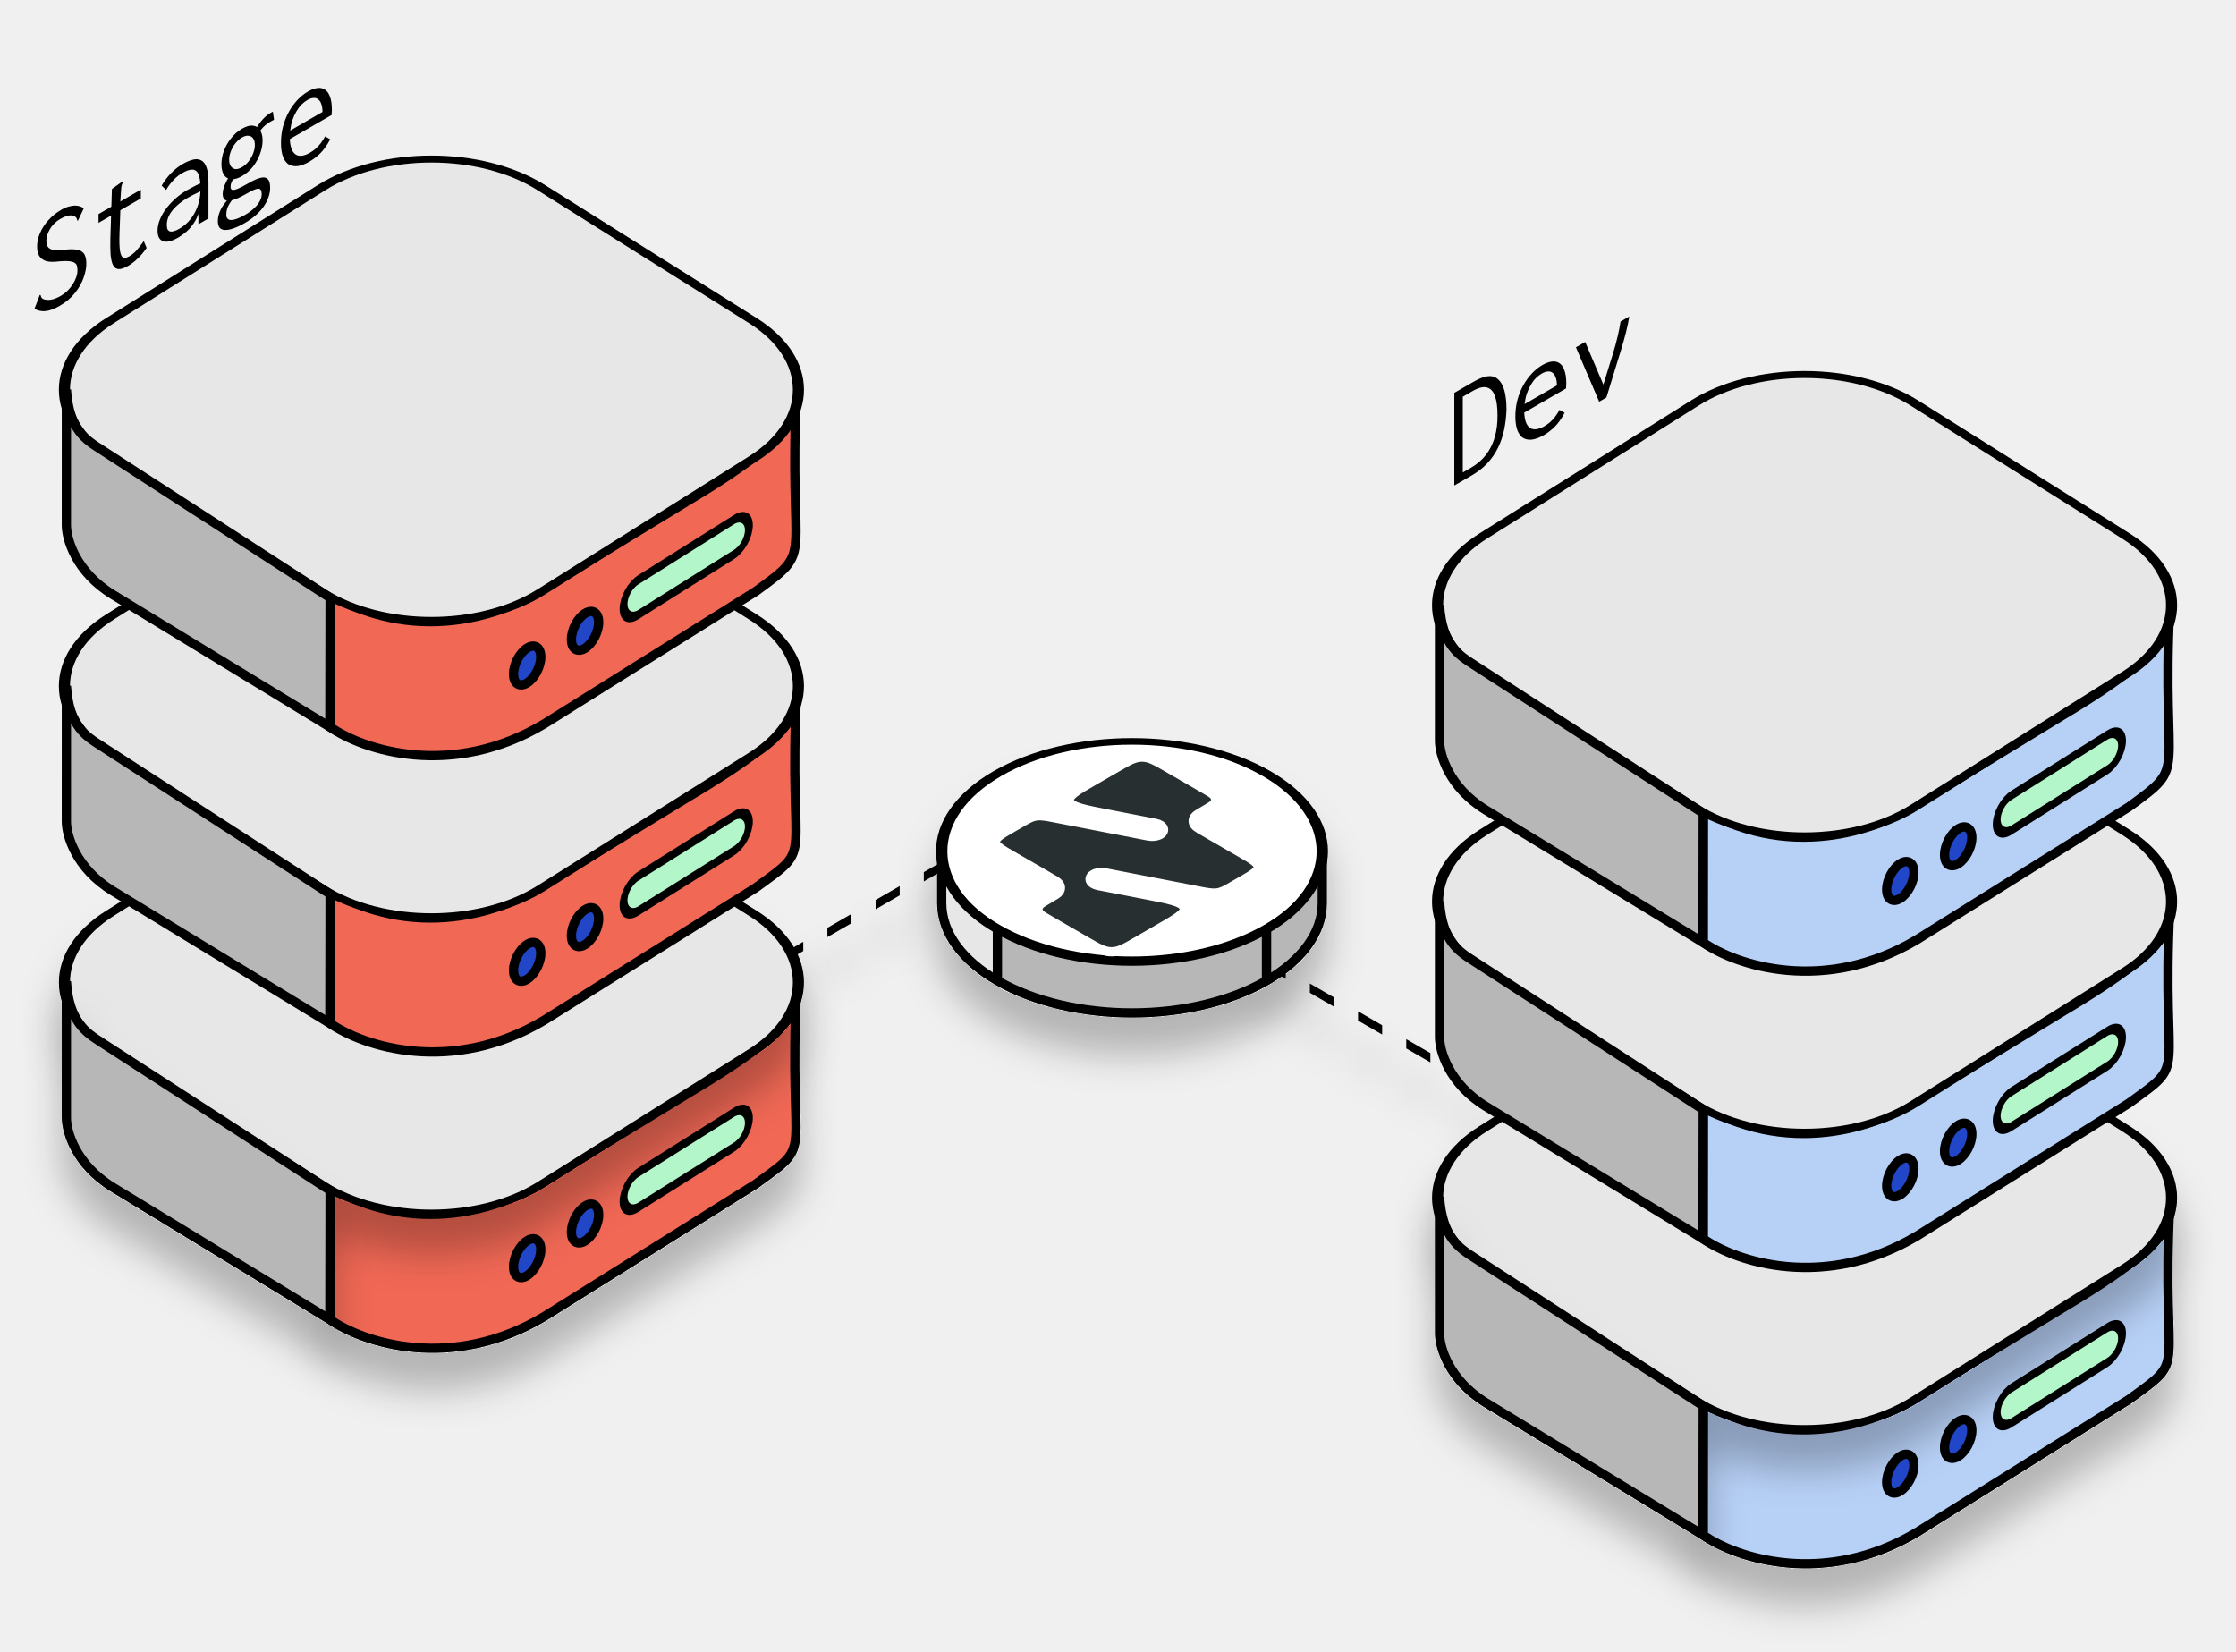
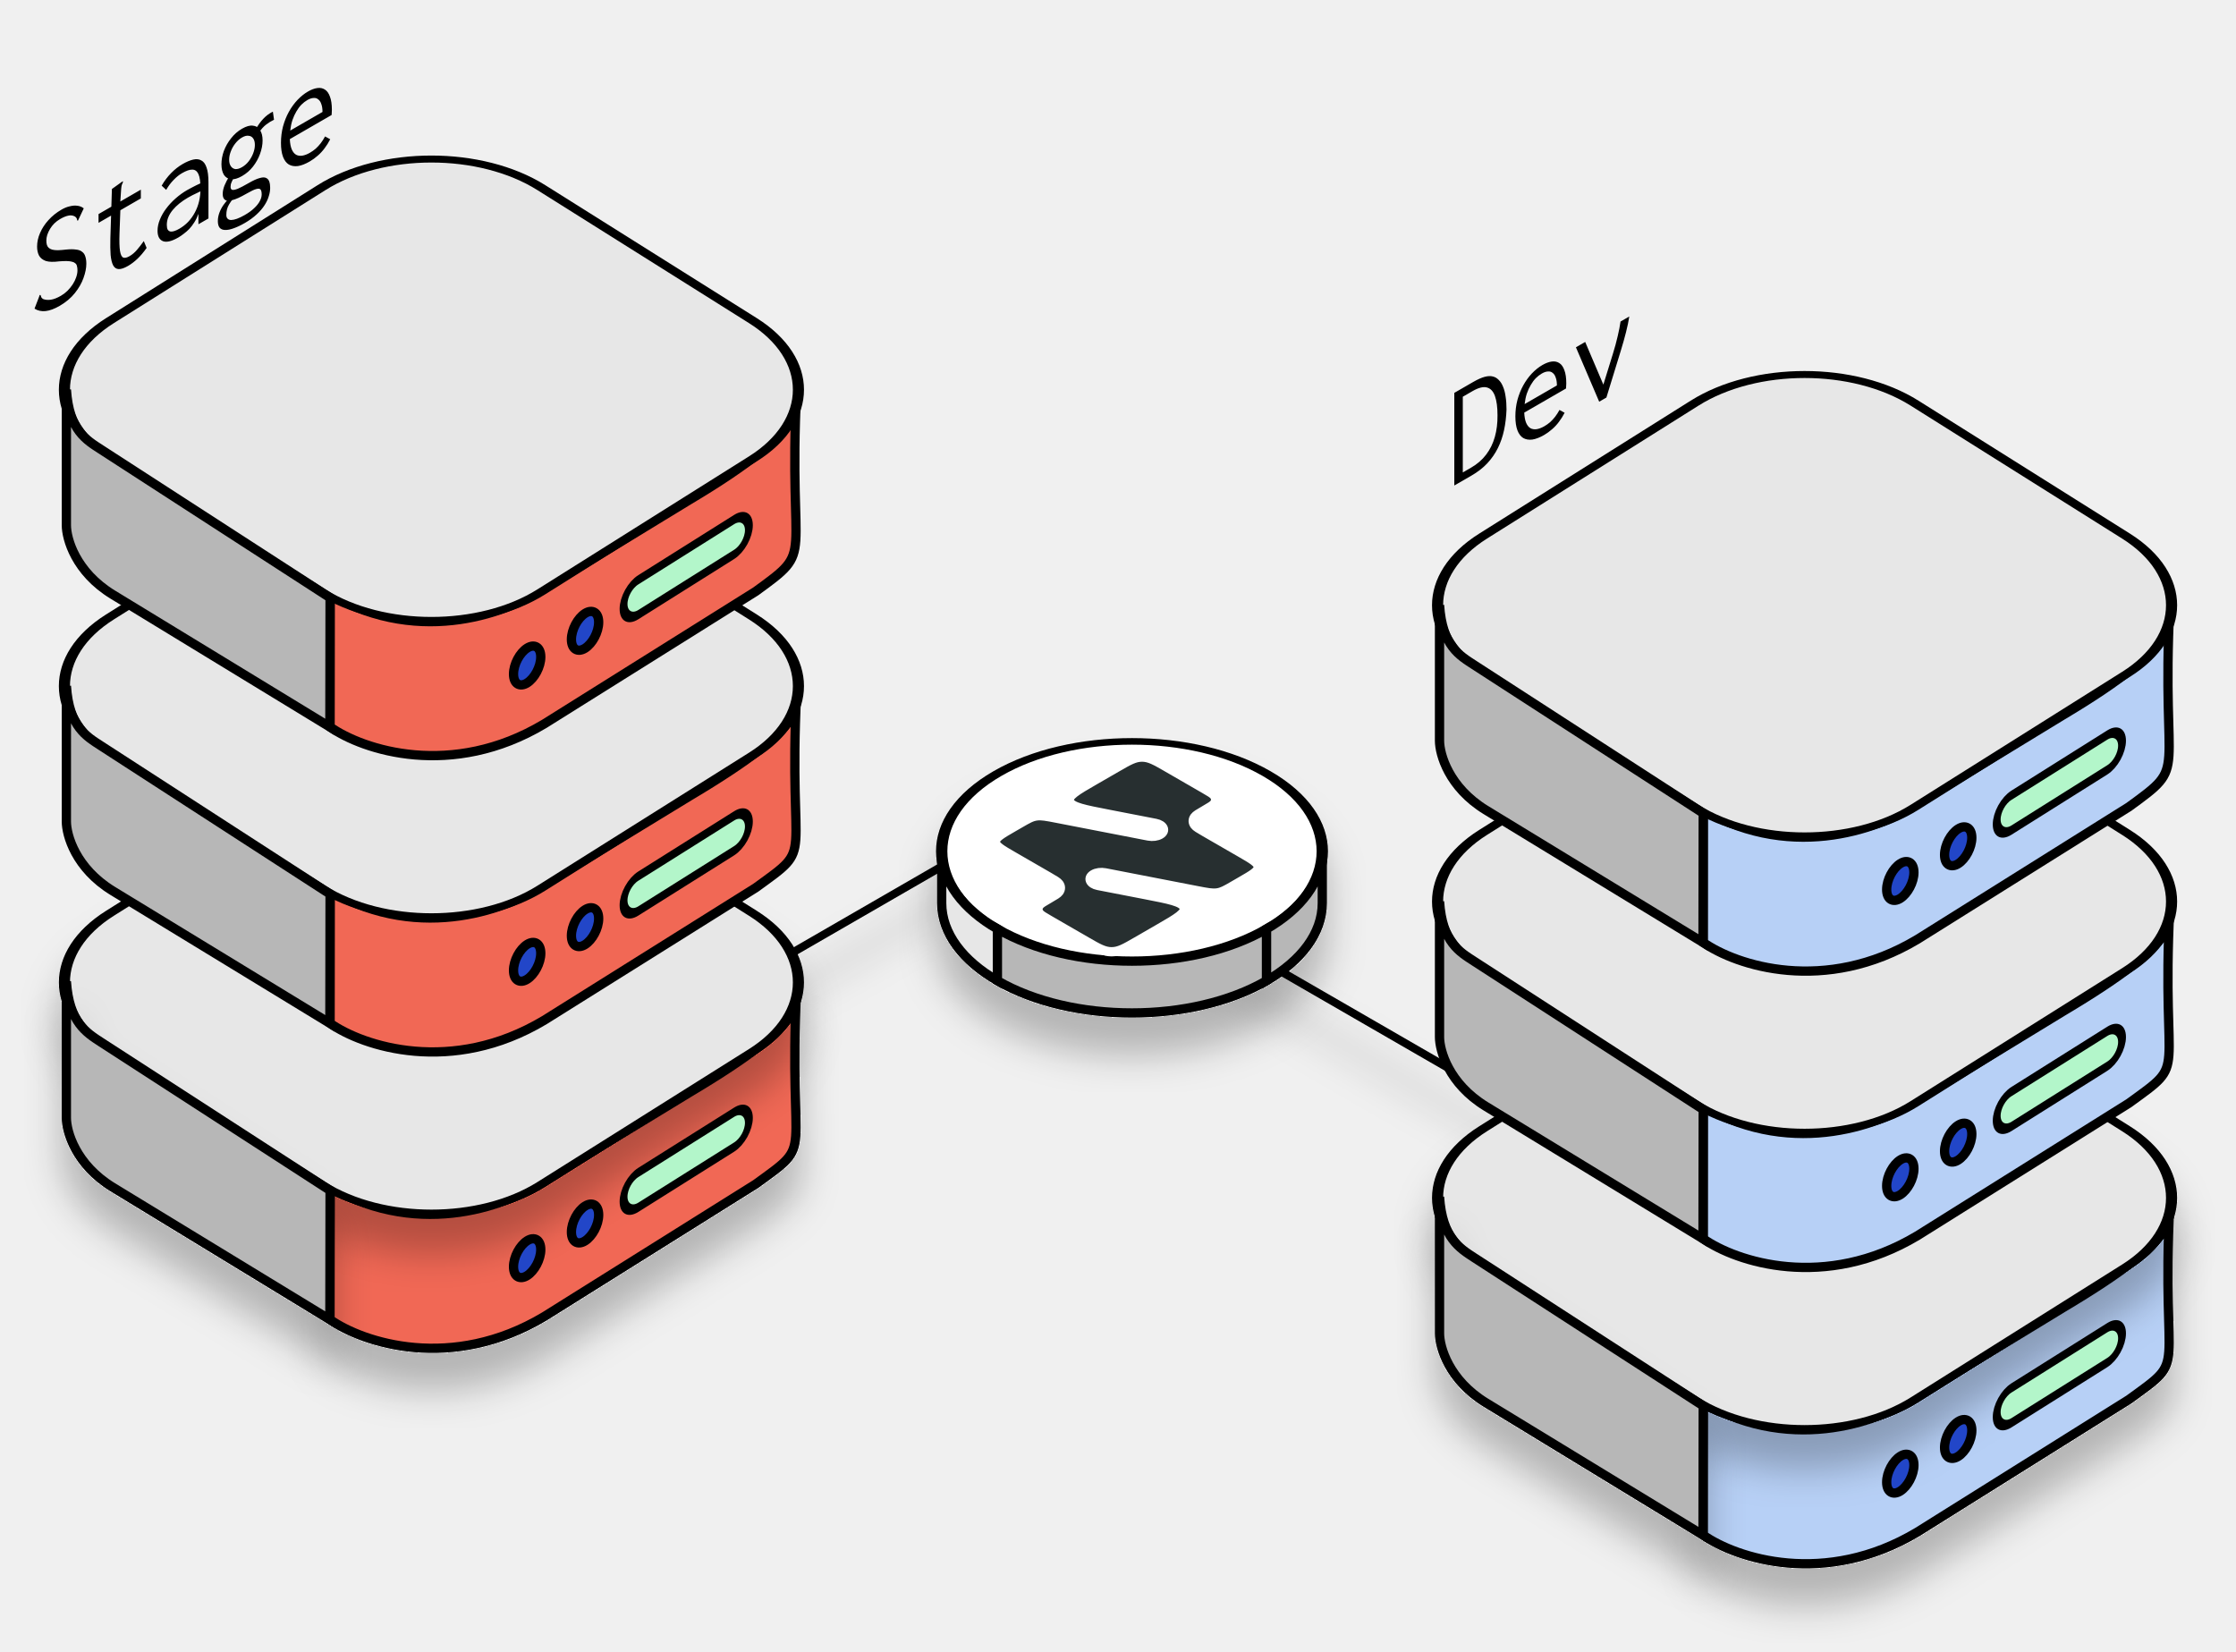
<svg xmlns="http://www.w3.org/2000/svg" width="241" height="178" viewBox="0 0 241 178" fill="none">
  <path d="M6.423 32.969C5.859 33.294 5.351 33.481 4.898 33.529C4.455 33.571 4.062 33.483 3.721 33.265L4.219 31.969L4.275 31.793L4.372 31.801C4.39 31.865 4.413 31.937 4.441 32.017C4.469 32.086 4.533 32.155 4.635 32.225C4.875 32.321 5.152 32.347 5.466 32.305C5.79 32.257 6.155 32.115 6.561 31.881C6.82 31.731 7.055 31.553 7.268 31.345C7.489 31.121 7.679 30.889 7.836 30.649C8.002 30.393 8.127 30.139 8.21 29.889C8.302 29.622 8.349 29.371 8.349 29.137C8.349 28.955 8.33 28.801 8.293 28.673C8.265 28.539 8.205 28.441 8.113 28.377C8.03 28.297 7.914 28.241 7.767 28.209C7.619 28.166 7.429 28.142 7.198 28.137C6.968 28.131 6.69 28.142 6.367 28.169C5.767 28.249 5.291 28.235 4.94 28.129C4.598 28.006 4.353 27.811 4.206 27.545C4.067 27.273 3.998 26.95 3.998 26.577C3.998 26.086 4.104 25.598 4.316 25.113C4.529 24.617 4.829 24.155 5.217 23.729C5.614 23.286 6.085 22.907 6.63 22.593C6.944 22.411 7.245 22.291 7.531 22.233C7.827 22.158 8.099 22.139 8.349 22.177C8.607 22.209 8.834 22.302 9.028 22.457L8.487 23.601L8.404 23.777L8.321 23.761C8.312 23.681 8.293 23.606 8.265 23.537C8.238 23.467 8.173 23.398 8.071 23.329C7.85 23.211 7.614 23.182 7.365 23.241C7.115 23.289 6.82 23.411 6.478 23.609C6.247 23.742 6.039 23.899 5.854 24.081C5.679 24.257 5.526 24.451 5.397 24.665C5.268 24.878 5.166 25.097 5.092 25.321C5.028 25.529 4.995 25.729 4.995 25.921C4.995 26.102 5.014 26.257 5.051 26.385C5.088 26.513 5.152 26.619 5.245 26.705C5.337 26.79 5.462 26.857 5.619 26.905C5.785 26.947 5.988 26.969 6.229 26.969C6.478 26.963 6.778 26.939 7.129 26.897C7.554 26.854 7.905 26.854 8.182 26.897C8.469 26.923 8.69 27.003 8.847 27.137C9.014 27.254 9.129 27.422 9.194 27.641C9.268 27.854 9.305 28.115 9.305 28.425C9.305 28.883 9.203 29.395 9 29.961C8.806 30.51 8.496 31.051 8.071 31.585C7.647 32.118 7.097 32.579 6.423 32.969ZM13.794 28.665C13.388 28.899 13.055 29.011 12.796 29.001C12.538 28.99 12.339 28.859 12.201 28.609C12.062 28.347 11.97 27.974 11.924 27.489C11.887 26.998 11.877 26.395 11.896 25.681L12.062 20.369L13.101 19.625L13.24 19.529L13.254 19.633C13.208 19.734 13.166 19.833 13.129 19.929C13.101 20.019 13.078 20.161 13.06 20.353L12.935 22.233L12.977 22.497L12.88 25.193C12.852 26.019 12.87 26.638 12.935 27.049C13 27.449 13.115 27.686 13.281 27.761C13.448 27.825 13.669 27.777 13.947 27.617C14.251 27.441 14.519 27.217 14.75 26.945C14.99 26.667 15.24 26.347 15.498 25.985L15.803 26.721C15.489 27.169 15.166 27.553 14.833 27.873C14.501 28.193 14.154 28.457 13.794 28.665ZM10.621 23.073L15.18 20.441V21.385L10.621 24.017V23.073ZM19.226 25.593C18.505 26.009 17.951 26.142 17.563 25.993C17.175 25.833 16.981 25.459 16.981 24.873C16.981 24.478 17.064 24.078 17.23 23.673C17.397 23.257 17.623 22.859 17.91 22.481C18.205 22.086 18.547 21.718 18.935 21.377C19.323 21.035 19.734 20.739 20.168 20.489C20.325 20.398 20.482 20.313 20.639 20.233C20.805 20.137 20.976 20.049 21.152 19.969C21.337 19.873 21.526 19.785 21.72 19.705L21.748 20.569C21.581 20.633 21.41 20.71 21.235 20.801C21.069 20.875 20.902 20.955 20.736 21.041C20.57 21.126 20.408 21.214 20.251 21.305C19.919 21.497 19.614 21.705 19.337 21.929C19.06 22.153 18.819 22.387 18.616 22.633C18.413 22.878 18.256 23.134 18.145 23.401C18.034 23.667 17.979 23.945 17.979 24.233C17.979 24.457 18.011 24.63 18.076 24.753C18.15 24.859 18.247 24.926 18.367 24.953C18.487 24.969 18.625 24.953 18.782 24.905C18.949 24.851 19.129 24.769 19.323 24.657C19.683 24.449 20.002 24.201 20.279 23.913C20.565 23.609 20.805 23.273 21 22.905C21.203 22.531 21.355 22.129 21.457 21.697C21.558 21.265 21.609 20.809 21.609 20.329C21.609 19.603 21.535 19.081 21.387 18.761C21.24 18.441 21.018 18.281 20.722 18.281C20.436 18.275 20.067 18.403 19.614 18.665C19.309 18.841 19.009 19.083 18.713 19.393C18.418 19.691 18.15 20.049 17.91 20.465L17.424 20.009C17.72 19.497 18.062 19.043 18.45 18.649C18.838 18.254 19.249 17.931 19.683 17.681C20.099 17.441 20.477 17.281 20.819 17.201C21.161 17.121 21.452 17.15 21.692 17.289C21.942 17.411 22.131 17.665 22.26 18.049C22.399 18.427 22.468 18.963 22.468 19.657V23.545L21.387 24.169V23.049C21.267 23.385 21.12 23.689 20.944 23.961C20.778 24.227 20.598 24.465 20.404 24.673C20.21 24.87 20.011 25.043 19.808 25.193C19.605 25.353 19.411 25.486 19.226 25.593ZM26.376 24.041C25.932 24.297 25.53 24.486 25.17 24.609C24.819 24.737 24.514 24.795 24.256 24.785C24.006 24.779 23.812 24.699 23.674 24.545C23.544 24.385 23.48 24.145 23.48 23.825C23.48 23.526 23.535 23.227 23.646 22.929C23.757 22.63 23.9 22.355 24.076 22.105C24.26 21.838 24.459 21.606 24.671 21.409L25.087 21.457C24.921 21.67 24.787 21.865 24.685 22.041C24.584 22.217 24.51 22.393 24.464 22.569C24.417 22.755 24.394 22.955 24.394 23.169C24.394 23.35 24.441 23.483 24.533 23.569C24.625 23.665 24.755 23.713 24.921 23.713C25.096 23.707 25.304 23.662 25.544 23.577C25.794 23.486 26.076 23.35 26.39 23.169C26.814 22.923 27.156 22.673 27.415 22.417C27.683 22.166 27.881 21.913 28.011 21.657C28.14 21.411 28.205 21.177 28.205 20.953C28.205 20.718 28.168 20.547 28.094 20.441C28.02 20.334 27.868 20.31 27.637 20.369C27.406 20.427 27.055 20.593 26.584 20.865C26.26 21.051 25.965 21.206 25.697 21.329C25.429 21.451 25.189 21.537 24.976 21.585C24.764 21.633 24.584 21.646 24.436 21.625C24.297 21.587 24.191 21.51 24.117 21.393C24.043 21.275 24.006 21.11 24.006 20.897C24.006 20.619 24.071 20.315 24.2 19.985C24.339 19.649 24.524 19.297 24.755 18.929L25.226 19.089C25.133 19.259 25.059 19.409 25.004 19.537C24.948 19.654 24.907 19.763 24.879 19.865C24.861 19.95 24.852 20.041 24.852 20.137C24.852 20.307 24.907 20.414 25.018 20.457C25.138 20.494 25.341 20.457 25.628 20.345C25.914 20.222 26.302 20.019 26.791 19.737C27.281 19.454 27.678 19.273 27.983 19.193C28.288 19.102 28.519 19.097 28.676 19.177C28.842 19.251 28.958 19.382 29.022 19.569C29.087 19.755 29.119 19.982 29.119 20.249C29.119 20.537 29.069 20.838 28.967 21.153C28.875 21.473 28.722 21.795 28.51 22.121C28.297 22.457 28.015 22.785 27.664 23.105C27.313 23.435 26.884 23.747 26.376 24.041ZM26.085 18.977C25.632 19.238 25.239 19.353 24.907 19.321C24.574 19.278 24.316 19.118 24.131 18.841C23.956 18.547 23.868 18.166 23.868 17.697C23.868 17.227 23.956 16.75 24.131 16.265C24.316 15.774 24.574 15.321 24.907 14.905C25.239 14.478 25.632 14.134 26.085 13.873C26.547 13.606 26.939 13.497 27.263 13.545C27.595 13.577 27.849 13.734 28.025 14.017C28.209 14.294 28.302 14.667 28.302 15.137C28.302 15.606 28.209 16.091 28.025 16.593C27.849 17.078 27.595 17.534 27.263 17.961C26.939 18.371 26.547 18.71 26.085 18.977ZM26.085 18.017C26.353 17.862 26.588 17.657 26.791 17.401C27.004 17.129 27.17 16.835 27.29 16.521C27.41 16.206 27.47 15.905 27.47 15.617C27.47 15.318 27.41 15.086 27.29 14.921C27.17 14.745 27.004 14.649 26.791 14.633C26.588 14.601 26.353 14.662 26.085 14.817C25.817 14.971 25.577 15.185 25.364 15.457C25.161 15.713 24.999 15.998 24.879 16.313C24.759 16.617 24.699 16.918 24.699 17.217C24.699 17.505 24.759 17.737 24.879 17.913C24.999 18.089 25.161 18.193 25.364 18.225C25.577 18.241 25.817 18.171 26.085 18.017ZM27.928 14.265L27.54 13.961C27.808 13.497 28.085 13.113 28.371 12.809C28.667 12.489 29.013 12.23 29.41 12.033L29.535 12.905C29.23 13.049 28.944 13.225 28.676 13.433C28.408 13.641 28.159 13.918 27.928 14.265ZM33.373 17.409C32.911 17.675 32.491 17.838 32.112 17.897C31.734 17.945 31.406 17.889 31.128 17.729C30.861 17.563 30.653 17.289 30.505 16.905C30.357 16.51 30.283 16.009 30.283 15.401C30.283 14.782 30.357 14.19 30.505 13.625C30.662 13.054 30.87 12.534 31.128 12.065C31.396 11.579 31.706 11.15 32.057 10.777C32.417 10.398 32.796 10.094 33.193 9.865C33.553 9.657 33.891 9.531 34.205 9.489C34.519 9.446 34.791 9.502 35.022 9.657C35.253 9.801 35.433 10.054 35.563 10.417C35.701 10.774 35.77 11.251 35.77 11.849C35.77 11.934 35.766 12.027 35.757 12.129C35.757 12.214 35.752 12.302 35.743 12.393L31.239 14.993C31.258 15.451 31.327 15.822 31.447 16.105C31.567 16.377 31.724 16.569 31.918 16.681C32.112 16.782 32.334 16.814 32.583 16.777C32.842 16.734 33.115 16.63 33.401 16.465C33.623 16.337 33.831 16.19 34.025 16.025C34.218 15.849 34.399 15.654 34.565 15.441C34.74 15.211 34.897 14.966 35.036 14.705L35.59 15.009C35.415 15.355 35.212 15.681 34.981 15.985C34.759 16.283 34.514 16.547 34.246 16.777C33.978 17.017 33.687 17.227 33.373 17.409ZM31.281 14.073L34.759 12.065C34.759 11.723 34.717 11.443 34.634 11.225C34.56 10.99 34.449 10.819 34.302 10.713C34.163 10.59 33.992 10.539 33.789 10.561C33.595 10.566 33.373 10.641 33.124 10.785C32.902 10.913 32.69 11.078 32.486 11.281C32.292 11.478 32.112 11.721 31.946 12.009C31.78 12.286 31.637 12.598 31.517 12.945C31.406 13.286 31.327 13.662 31.281 14.073Z" fill="black" />
  <path d="M156.748 52.327V42.343L158.757 41.183C159.256 40.895 159.677 40.706 160.018 40.615C160.36 40.525 160.651 40.511 160.891 40.575C161.131 40.629 161.344 40.751 161.529 40.943C161.723 41.13 161.88 41.375 162 41.679C162.129 41.978 162.222 42.335 162.277 42.751C162.342 43.151 162.374 43.612 162.374 44.135C162.346 44.919 162.258 45.658 162.111 46.351C161.963 47.044 161.741 47.69 161.446 48.287C161.15 48.885 160.767 49.437 160.295 49.943C159.834 50.434 159.265 50.874 158.591 51.263L156.748 52.327ZM157.663 50.919L158.55 50.407C159.215 50.023 159.755 49.556 160.171 49.007C160.596 48.453 160.91 47.818 161.113 47.103C161.316 46.389 161.413 45.607 161.404 44.759C161.404 43.885 161.312 43.191 161.127 42.679C160.942 42.167 160.651 41.861 160.254 41.759C159.866 41.653 159.349 41.786 158.702 42.159L157.663 42.759V50.919ZM166.42 46.887C165.958 47.154 165.538 47.316 165.159 47.375C164.78 47.423 164.452 47.367 164.175 47.207C163.907 47.042 163.7 46.767 163.552 46.383C163.404 45.989 163.33 45.487 163.33 44.879C163.33 44.261 163.404 43.669 163.552 43.103C163.709 42.532 163.917 42.013 164.175 41.543C164.443 41.058 164.753 40.629 165.104 40.255C165.464 39.877 165.843 39.572 166.24 39.343C166.6 39.135 166.937 39.01 167.251 38.967C167.565 38.925 167.838 38.98 168.069 39.135C168.3 39.279 168.48 39.532 168.609 39.895C168.748 40.252 168.817 40.73 168.817 41.327C168.817 41.413 168.813 41.506 168.803 41.607C168.803 41.693 168.799 41.781 168.789 41.871L164.286 44.471C164.305 44.93 164.374 45.3 164.494 45.583C164.614 45.855 164.771 46.047 164.965 46.159C165.159 46.261 165.381 46.292 165.63 46.255C165.889 46.212 166.161 46.108 166.448 45.943C166.669 45.815 166.877 45.669 167.071 45.503C167.265 45.327 167.445 45.133 167.612 44.919C167.787 44.69 167.944 44.444 168.083 44.183L168.637 44.487C168.462 44.834 168.258 45.159 168.027 45.463C167.806 45.762 167.561 46.026 167.293 46.255C167.025 46.495 166.734 46.706 166.42 46.887ZM164.328 43.551L167.806 41.543C167.806 41.202 167.764 40.922 167.681 40.703C167.607 40.468 167.496 40.298 167.348 40.191C167.21 40.069 167.039 40.018 166.836 40.039C166.642 40.044 166.42 40.119 166.171 40.263C165.949 40.391 165.736 40.556 165.533 40.759C165.339 40.956 165.159 41.199 164.993 41.487C164.827 41.764 164.683 42.077 164.563 42.423C164.452 42.764 164.374 43.141 164.328 43.551ZM172.364 43.295L169.856 37.431L170.854 36.855L172.905 41.671L172.711 41.783L173.833 38.159C174.055 37.444 174.23 36.799 174.36 36.223C174.498 35.642 174.6 35.119 174.665 34.655L175.607 34.111C175.533 34.602 175.417 35.159 175.26 35.783C175.103 36.407 174.909 37.095 174.678 37.847L173.14 42.847L172.364 43.295Z" fill="black" />
  <g filter="url(#filter0_d_3086_1848)">
-     <line y1="-0.5" x2="60" y2="-0.5" transform="matrix(0.866025 -0.5 0 1 58 119)" stroke="black" stroke-dasharray="3 3" />
+     <line y1="-0.5" x2="60" y2="-0.5" transform="matrix(0.866025 -0.5 0 1 58 119)" stroke="black" strokeDasharray="3 3" />
  </g>
  <g filter="url(#filter1_d_3086_1848)">
-     <line y1="-0.5" x2="82" y2="-0.5" transform="matrix(0.866025 0.5 0 1 110 89)" stroke="black" stroke-dasharray="3 3" />
+     <line y1="-0.5" x2="82" y2="-0.5" transform="matrix(0.866025 0.5 0 1 110 89)" stroke="black" strokeDasharray="3 3" />
  </g>
  <g filter="url(#filter2_d_3086_1848)">
-     <circle cx="16.748" cy="16.748" r="16.748" transform="matrix(0.866025 0.5 -0.866025 0.5 122.008 75)" fill="white" stroke="black" stroke-linejoin="bevel" />
-     <path d="M101.496 91.748C101.496 95.018 103.792 97.979 107.504 100.122V105.705C103.792 103.562 101.496 100.601 101.496 97.331V91.748Z" fill="#E7E7E7" stroke="black" stroke-linejoin="bevel" />
-     <path d="M107.502 100.122C115.512 104.747 128.5 104.747 136.51 100.122V105.705C128.5 110.33 115.512 110.33 107.502 105.705V100.122Z" fill="#B7B7B7" stroke="black" stroke-linejoin="bevel" />
-     <path d="M142.52 91.748C142.52 95.018 140.224 97.979 136.512 100.122V105.705C140.224 103.562 142.52 100.601 142.52 97.331V91.748Z" fill="#B7B7B7" stroke="black" stroke-linejoin="bevel" />
+     <circle cx="16.748" cy="16.748" r="16.748" transform="matrix(0.866025 0.5 -0.866025 0.5 122.008 75)" fill="white" stroke="black" strokeLinejoin="bevel" />
+     <path d="M101.496 91.748C101.496 95.018 103.792 97.979 107.504 100.122V105.705C103.792 103.562 101.496 100.601 101.496 97.331V91.748Z" fill="#E7E7E7" stroke="black" strokeLinejoin="bevel" />
+     <path d="M107.502 100.122C115.512 104.747 128.5 104.747 136.51 100.122V105.705C128.5 110.33 115.512 110.33 107.502 105.705V100.122Z" fill="#B7B7B7" stroke="black" strokeLinejoin="bevel" />
+     <path d="M142.52 91.748C142.52 95.018 140.224 97.979 136.512 100.122V105.705C140.224 103.562 142.52 100.601 142.52 97.331V91.748Z" fill="#B7B7B7" stroke="black" strokeLinejoin="bevel" />
    <path d="M129.815 87.335C130.427 86.981 130.733 86.805 130.877 86.608C131.077 86.332 131.074 86.021 130.868 85.744C130.721 85.546 130.412 85.368 129.793 85.01L129.793 85.01L125.812 82.712C124.53 81.972 123.889 81.602 123.097 81.599C122.305 81.597 121.671 81.963 120.403 82.695L117.965 84.102C116.011 85.23 115.034 85.794 115.286 86.395C115.538 86.995 116.859 87.252 119.502 87.764L124.551 88.744C125.432 88.915 125.702 89.56 125.051 89.936C124.72 90.127 124.229 90.193 123.781 90.106L113.888 88.186L113.888 88.186C112.797 87.974 112.251 87.868 111.724 87.939C111.197 88.01 110.793 88.243 109.986 88.709L109.181 89.173C107.914 89.905 107.28 90.271 107.284 90.729C107.288 91.186 107.929 91.556 109.211 92.296L113.063 94.52C113.682 94.877 113.991 95.056 114.138 95.254C114.344 95.53 114.347 95.842 114.146 96.117C114.003 96.314 113.697 96.491 113.085 96.844C112.473 97.198 112.167 97.374 112.024 97.571C111.823 97.847 111.826 98.158 112.032 98.435C112.179 98.632 112.488 98.811 113.107 99.168L117.088 101.467C118.37 102.207 119.011 102.577 119.803 102.58C120.596 102.582 121.23 102.216 122.498 101.484L122.498 101.484L124.935 100.077C126.889 98.949 127.866 98.384 127.614 97.784C127.362 97.183 126.041 96.927 123.398 96.414L118.35 95.435C117.469 95.264 117.198 94.619 117.85 94.243C118.18 94.052 118.672 93.986 119.119 94.073L129.012 95.993C130.104 96.204 130.649 96.31 131.176 96.24C131.703 96.169 132.107 95.936 132.914 95.47L132.914 95.47L133.719 95.005C134.987 94.273 135.621 93.907 135.616 93.45C135.612 92.993 134.971 92.623 133.689 91.882L129.837 89.659C129.219 89.301 128.909 89.123 128.762 88.925C128.556 88.648 128.553 88.337 128.754 88.061C128.897 87.865 129.203 87.688 129.815 87.335Z" fill="#272F30" />
    <path d="M129.815 87.335C130.427 86.981 130.733 86.805 130.877 86.608C131.077 86.332 131.074 86.021 130.868 85.744C130.721 85.546 130.412 85.368 129.793 85.01L129.793 85.01L125.812 82.712C124.53 81.972 123.889 81.602 123.097 81.599C122.305 81.597 121.671 81.963 120.403 82.695L117.965 84.102C116.011 85.23 115.034 85.794 115.286 86.395C115.538 86.995 116.859 87.252 119.502 87.764L124.551 88.744C125.432 88.915 125.702 89.56 125.051 89.936C124.72 90.127 124.229 90.193 123.781 90.106L113.888 88.186L113.888 88.186C112.797 87.974 112.251 87.868 111.724 87.939C111.197 88.01 110.793 88.243 109.986 88.709L109.181 89.173C107.914 89.905 107.28 90.271 107.284 90.729C107.288 91.186 107.929 91.556 109.211 92.296L113.063 94.52C113.682 94.877 113.991 95.056 114.138 95.254C114.344 95.53 114.347 95.842 114.146 96.117C114.003 96.314 113.697 96.491 113.085 96.844C112.473 97.198 112.167 97.374 112.024 97.571C111.823 97.847 111.826 98.158 112.032 98.435C112.179 98.632 112.488 98.811 113.107 99.168L117.088 101.467C118.37 102.207 119.011 102.577 119.803 102.58C120.596 102.582 121.23 102.216 122.498 101.484L122.498 101.484L124.935 100.077C126.889 98.949 127.866 98.384 127.614 97.784C127.362 97.183 126.041 96.927 123.398 96.414L118.35 95.435C117.469 95.264 117.198 94.619 117.85 94.243C118.18 94.052 118.672 93.986 119.119 94.073L129.012 95.993C130.104 96.204 130.649 96.31 131.176 96.24C131.703 96.169 132.107 95.936 132.914 95.47L132.914 95.47L133.719 95.005C134.987 94.273 135.621 93.907 135.616 93.45C135.612 92.993 134.971 92.623 133.689 91.882L129.837 89.659C129.219 89.301 128.909 89.123 128.762 88.925C128.556 88.648 128.553 88.337 128.754 88.061C128.897 87.865 129.203 87.688 129.815 87.335Z" stroke="white" />
  </g>
  <g filter="url(#filter3_d_3086_1848)">
    <path d="M74.276 117.767C88.008 109.612 85.237 108.253 85.861 106.554C84.925 125.582 88.008 122.863 81.454 127.62L58.672 141.891C48.685 147.871 39.115 144.722 35.578 142.23V127.96C45.565 133.668 55.135 129.659 58.672 127.28L74.276 117.767Z" fill="#F16855" />
    <path d="M74.276 117.767C88.008 109.612 85.237 108.253 85.861 106.554C84.925 125.582 88.008 122.863 81.454 127.62L58.672 141.891C48.685 147.871 39.115 144.722 35.578 142.23V127.96C45.565 133.668 55.135 129.659 58.672 127.28L74.276 117.767Z" stroke="black" />
  </g>
  <g filter="url(#filter4_d_3086_1848)">
    <rect width="54.923" height="54.923" rx="14" transform="matrix(0.846632 0.532179 -0.846632 0.532179 46.5 76.6538)" fill="#E7E7E7" />
-     <rect width="54.923" height="54.923" rx="14" transform="matrix(0.846632 0.532179 -0.846632 0.532179 46.5 76.6538)" stroke="black" stroke-linejoin="bevel" />
+     <rect width="54.923" height="54.923" rx="14" transform="matrix(0.846632 0.532179 -0.846632 0.532179 46.5 76.6538)" stroke="black" strokeLinejoin="bevel" />
  </g>
  <path d="M64.526 130.944C64.526 132.011 63.844 133.251 63.058 133.745C62.271 134.24 61.589 133.857 61.589 132.79C61.589 131.723 62.271 130.483 63.058 129.989C63.844 129.494 64.526 129.877 64.526 130.944Z" fill="#2246C8" stroke="black" />
  <path d="M58.286 134.682C58.286 135.749 57.604 136.989 56.818 137.483C56.031 137.978 55.349 137.595 55.349 136.528C55.349 135.461 56.031 134.221 56.818 133.726C57.604 133.232 58.286 133.614 58.286 134.682Z" fill="#2246C8" stroke="black" />
  <rect x="0.423" y="0.234" width="15.956" height="3.757" rx="1.878" transform="matrix(0.846632 -0.532179 0 1 66.8501 127.356)" fill="#B3F6CA" stroke="black" />
  <g filter="url(#filter5_d_3086_1848)">
    <path d="M10.898 112.33L35.577 128.3L35.554 142.23L12.148 127.96C8.153 125.513 7.154 121.957 7.154 120.485L7.154 105.776C7.444 110.193 9.337 111.311 10.898 112.33Z" fill="#B7B7B7" />
    <path d="M10.898 112.33L35.577 128.3L35.554 142.23L12.148 127.96C8.153 125.513 7.154 121.957 7.154 120.485L7.154 105.776C7.444 110.193 9.337 111.311 10.898 112.33Z" stroke="black" />
  </g>
  <path d="M74.276 85.827C88.008 77.672 85.237 76.313 85.861 74.614C84.925 93.642 88.008 90.923 81.454 95.68L58.672 109.951C48.685 115.931 39.115 112.782 35.578 110.291V96.02C45.565 101.728 55.135 97.719 58.672 95.341L74.276 85.827Z" fill="#F16855" stroke="black" />
-   <rect width="54.923" height="54.923" rx="14" transform="matrix(0.846632 0.532179 -0.846632 0.532179 46.5 44.7148)" fill="#E7E7E7" stroke="black" stroke-linejoin="bevel" />
+   <rect width="54.923" height="54.923" rx="14" transform="matrix(0.846632 0.532179 -0.846632 0.532179 46.5 44.7148)" fill="#E7E7E7" stroke="black" strokeLinejoin="bevel" />
  <path d="M64.526 99.004C64.526 100.072 63.844 101.311 63.058 101.806C62.271 102.3 61.589 101.918 61.589 100.851C61.589 99.783 62.271 98.543 63.058 98.049C63.844 97.555 64.526 97.937 64.526 99.004Z" fill="#2246C8" stroke="black" />
  <path d="M58.286 102.743C58.286 103.81 57.604 105.05 56.818 105.544C56.031 106.039 55.349 105.656 55.349 104.589C55.349 103.522 56.031 102.282 56.818 101.787C57.604 101.293 58.286 101.675 58.286 102.743Z" fill="#2246C8" stroke="black" />
  <rect x="0.423" y="0.234" width="15.956" height="3.757" rx="1.878" transform="matrix(0.846632 -0.532179 0 1 66.8501 95.4157)" fill="#B3F6CA" stroke="black" />
  <path d="M10.898 80.391L35.577 96.36L35.554 110.291L12.148 96.02C8.153 93.574 7.154 90.018 7.154 88.545L7.155 73.935C7.444 78.352 9.337 79.371 10.898 80.391Z" fill="#B7B7B7" stroke="black" />
  <path d="M74.276 53.889C88.008 45.734 85.237 43.766 85.861 42.067C84.925 61.095 88.008 58.986 81.454 63.742L58.672 78.013C48.685 83.993 39.115 80.844 35.578 78.353V64.082C45.565 69.79 55.135 65.781 58.672 63.403L74.276 53.889Z" fill="#F16855" stroke="black" />
-   <rect width="54.923" height="54.923" rx="14" transform="matrix(0.846632 0.532179 -0.846632 0.532179 46.5 12.7764)" fill="#E7E7E7" stroke="black" stroke-linejoin="bevel" />
+   <rect width="54.923" height="54.923" rx="14" transform="matrix(0.846632 0.532179 -0.846632 0.532179 46.5 12.7764)" fill="#E7E7E7" stroke="black" strokeLinejoin="bevel" />
  <path d="M64.526 67.066C64.526 68.134 63.844 69.374 63.058 69.868C62.271 70.362 61.589 69.98 61.589 68.913C61.589 67.845 62.271 66.606 63.058 66.111C63.844 65.617 64.526 65.999 64.526 67.066Z" fill="#2246C8" stroke="black" />
  <path d="M58.286 70.804C58.286 71.871 57.604 73.111 56.818 73.606C56.031 74.1 55.349 73.718 55.349 72.65C55.349 71.583 56.031 70.343 56.818 69.849C57.604 69.354 58.286 69.737 58.286 70.804Z" fill="#2246C8" stroke="black" />
  <rect x="0.423" y="0.234" width="15.956" height="3.757" rx="1.878" transform="matrix(0.846632 -0.532179 0 1 66.8501 63.4777)" fill="#B3F6CA" stroke="black" />
  <path d="M10.898 48.452L35.577 64.422L35.554 78.352L12.148 64.082C8.153 61.636 7.154 58.079 7.154 56.607L7.155 41.997C7.444 46.414 9.337 47.433 10.898 48.452Z" fill="#B7B7B7" stroke="black" />
  <g filter="url(#filter6_d_3086_1848)">
    <path d="M222.276 140.99C236.008 132.836 233.237 131.477 233.861 129.778C232.925 148.805 236.008 146.087 229.454 150.844L206.672 165.114C196.686 171.094 187.115 167.946 183.578 165.454V151.184C193.565 156.892 203.135 152.882 206.672 150.504L222.276 140.99Z" fill="#B7D0F6" />
    <path d="M222.276 140.99C236.008 132.836 233.237 131.477 233.861 129.778C232.925 148.805 236.008 146.087 229.454 150.844L206.672 165.114C196.686 171.094 187.115 167.946 183.578 165.454V151.184C193.565 156.892 203.135 152.882 206.672 150.504L222.276 140.99Z" stroke="black" />
  </g>
  <g filter="url(#filter7_d_3086_1848)">
    <rect width="54.923" height="54.923" rx="14" transform="matrix(0.846632 0.532179 -0.846632 0.532179 194.5 99.8774)" fill="#E7E7E7" />
-     <rect width="54.923" height="54.923" rx="14" transform="matrix(0.846632 0.532179 -0.846632 0.532179 194.5 99.8774)" stroke="black" stroke-linejoin="bevel" />
+     <rect width="54.923" height="54.923" rx="14" transform="matrix(0.846632 0.532179 -0.846632 0.532179 194.5 99.8774)" stroke="black" strokeLinejoin="bevel" />
  </g>
  <path d="M212.526 154.167C212.526 155.235 211.844 156.475 211.058 156.969C210.271 157.463 209.589 157.081 209.589 156.014C209.589 154.946 210.271 153.707 211.058 153.212C211.844 152.718 212.526 153.1 212.526 154.167Z" fill="#2246C8" stroke="black" />
  <path d="M206.286 157.905C206.286 158.973 205.604 160.212 204.818 160.707C204.031 161.201 203.349 160.819 203.349 159.751C203.349 158.684 204.031 157.444 204.818 156.95C205.604 156.456 206.286 156.838 206.286 157.905Z" fill="#2246C8" stroke="black" />
  <rect x="0.423" y="0.234" width="15.956" height="3.757" rx="1.878" transform="matrix(0.846632 -0.532179 0 1 214.85 150.579)" fill="#B3F6CA" stroke="black" />
  <g filter="url(#filter8_d_3086_1848)">
    <path d="M158.898 135.554L183.577 151.523L183.554 165.454L160.148 151.183C156.153 148.737 155.154 145.181 155.154 143.708L155.154 129C155.444 133.417 157.337 134.534 158.898 135.554Z" fill="#B7B7B7" />
    <path d="M158.898 135.554L183.577 151.523L183.554 165.454L160.148 151.183C156.153 148.737 155.154 145.181 155.154 143.708L155.154 129C155.444 133.417 157.337 134.534 158.898 135.554Z" stroke="black" />
  </g>
  <path d="M222.276 109.05C236.008 100.896 233.237 99.537 233.861 97.838C232.925 116.865 236.008 114.147 229.454 118.904L206.672 133.174C196.686 139.154 187.115 136.006 183.578 133.514V119.244C193.565 124.952 203.135 120.943 206.672 118.564L222.276 109.05Z" fill="#B7D0F6" stroke="black" />
-   <rect width="54.923" height="54.923" rx="14" transform="matrix(0.846632 0.532179 -0.846632 0.532179 194.5 67.9385)" fill="#E7E7E7" stroke="black" stroke-linejoin="bevel" />
+   <rect width="54.923" height="54.923" rx="14" transform="matrix(0.846632 0.532179 -0.846632 0.532179 194.5 67.9385)" fill="#E7E7E7" stroke="black" strokeLinejoin="bevel" />
  <path d="M212.526 122.228C212.526 123.295 211.844 124.535 211.058 125.03C210.271 125.524 209.589 125.142 209.589 124.074C209.589 123.007 210.271 121.767 211.058 121.273C211.844 120.778 212.526 121.161 212.526 122.228Z" fill="#2246C8" stroke="black" />
  <path d="M206.286 125.966C206.286 127.034 205.604 128.273 204.818 128.768C204.031 129.262 203.349 128.88 203.349 127.813C203.349 126.745 204.031 125.505 204.818 125.011C205.604 124.517 206.286 124.899 206.286 125.966Z" fill="#2246C8" stroke="black" />
  <rect x="0.423" y="0.234" width="15.956" height="3.757" rx="1.878" transform="matrix(0.846632 -0.532179 0 1 214.85 118.639)" fill="#B3F6CA" stroke="black" />
  <path d="M158.898 103.614L183.577 119.584L183.554 133.515L160.148 119.244C156.153 116.798 155.154 113.241 155.154 111.769L155.155 97.159C155.444 101.576 157.337 102.595 158.898 103.614Z" fill="#B7B7B7" stroke="black" />
  <path d="M222.276 77.112C236.008 68.958 233.237 66.99 233.861 65.291C232.925 84.318 236.008 82.209 229.454 86.966L206.672 101.236C196.686 107.216 187.115 104.068 183.578 101.576V87.306C193.565 93.014 203.135 89.005 206.672 86.626L222.276 77.112Z" fill="#B7D0F6" stroke="black" />
-   <rect width="54.923" height="54.923" rx="14" transform="matrix(0.846632 0.532179 -0.846632 0.532179 194.5 36)" fill="#E7E7E7" stroke="black" stroke-linejoin="bevel" />
+   <rect width="54.923" height="54.923" rx="14" transform="matrix(0.846632 0.532179 -0.846632 0.532179 194.5 36)" fill="#E7E7E7" stroke="black" strokeLinejoin="bevel" />
  <path d="M212.526 90.29C212.526 91.357 211.844 92.597 211.058 93.092C210.271 93.586 209.589 93.204 209.589 92.136C209.589 91.069 210.271 89.829 211.058 89.335C211.844 88.84 212.526 89.223 212.526 90.29Z" fill="#2246C8" stroke="black" />
  <path d="M206.286 94.028C206.286 95.095 205.604 96.335 204.818 96.829C204.031 97.324 203.349 96.941 203.349 95.874C203.349 94.807 204.031 93.567 204.818 93.073C205.604 92.578 206.286 92.961 206.286 94.028Z" fill="#2246C8" stroke="black" />
  <rect x="0.423" y="0.234" width="15.956" height="3.757" rx="1.878" transform="matrix(0.846632 -0.532179 0 1 214.85 86.7014)" fill="#B3F6CA" stroke="black" />
  <path d="M158.898 71.676L183.577 87.645L183.554 101.576L160.148 87.305C156.153 84.859 155.154 81.303 155.154 79.831L155.155 65.22C155.444 69.637 157.337 70.657 158.898 71.676Z" fill="#B7B7B7" stroke="black" />
  <defs>
    <filter id="filter0_d_3086_1848" x="54" y="88" width="59.961" height="39" filterUnits="userSpaceOnUse" color-interpolation-filters="sRGB">
      <feFlood flood-opacity="0" result="BackgroundImageFix" />
      <feColorMatrix in="SourceAlpha" type="matrix" values="0 0 0 0 0 0 0 0 0 0 0 0 0 0 0 0 0 0 127 0" result="hardAlpha" />
      <feOffset dy="4" />
      <feGaussianBlur stdDeviation="2" />
      <feComposite in2="hardAlpha" operator="out" />
      <feColorMatrix type="matrix" values="0 0 0 0 0 0 0 0 0 0 0 0 0 0 0 0 0 0 0.25 0" />
      <feBlend mode="normal" in2="BackgroundImageFix" result="effect1_dropShadow_3086_1848" />
      <feBlend mode="normal" in="SourceGraphic" in2="effect1_dropShadow_3086_1848" result="shape" />
    </filter>
    <filter id="filter1_d_3086_1848" x="106" y="88" width="79.014" height="50" filterUnits="userSpaceOnUse" color-interpolation-filters="sRGB">
      <feFlood flood-opacity="0" result="BackgroundImageFix" />
      <feColorMatrix in="SourceAlpha" type="matrix" values="0 0 0 0 0 0 0 0 0 0 0 0 0 0 0 0 0 0 127 0" result="hardAlpha" />
      <feOffset dy="4" />
      <feGaussianBlur stdDeviation="2" />
      <feComposite in2="hardAlpha" operator="out" />
      <feColorMatrix type="matrix" values="0 0 0 0 0 0 0 0 0 0 0 0 0 0 0 0 0 0 0.25 0" />
      <feBlend mode="normal" in2="BackgroundImageFix" result="effect1_dropShadow_3086_1848" />
      <feBlend mode="normal" in="SourceGraphic" in2="effect1_dropShadow_3086_1848" result="shape" />
    </filter>
    <filter id="filter2_d_3086_1848" x="96.883" y="79.552" width="50.25" height="38.122" filterUnits="userSpaceOnUse" color-interpolation-filters="sRGB">
      <feFlood flood-opacity="0" result="BackgroundImageFix" />
      <feColorMatrix in="SourceAlpha" type="matrix" values="0 0 0 0 0 0 0 0 0 0 0 0 0 0 0 0 0 0 127 0" result="hardAlpha" />
      <feOffset dy="4" />
      <feGaussianBlur stdDeviation="2" />
      <feComposite in2="hardAlpha" operator="out" />
      <feColorMatrix type="matrix" values="0 0 0 0 0 0 0 0 0 0 0 0 0 0 0 0 0 0 0.25 0" />
      <feBlend mode="normal" in2="BackgroundImageFix" result="effect1_dropShadow_3086_1848" />
      <feBlend mode="normal" in="SourceGraphic" in2="effect1_dropShadow_3086_1848" result="shape" />
    </filter>
    <filter id="filter3_d_3086_1848" x="31.078" y="106.382" width="59.283" height="47.438" filterUnits="userSpaceOnUse" color-interpolation-filters="sRGB">
      <feFlood flood-opacity="0" result="BackgroundImageFix" />
      <feColorMatrix in="SourceAlpha" type="matrix" values="0 0 0 0 0 0 0 0 0 0 0 0 0 0 0 0 0 0 127 0" result="hardAlpha" />
      <feOffset dy="4" />
      <feGaussianBlur stdDeviation="2" />
      <feComposite in2="hardAlpha" operator="out" />
      <feColorMatrix type="matrix" values="0 0 0 0 0 0 0 0 0 0 0 0 0 0 0 0 0 0 0.25 0" />
      <feBlend mode="normal" in2="BackgroundImageFix" result="effect1_dropShadow_3086_1848" />
      <feBlend mode="normal" in="SourceGraphic" in2="effect1_dropShadow_3086_1848" result="shape" />
    </filter>
    <filter id="filter4_d_3086_1848" x="2.344" y="80.642" width="88.312" height="58.482" filterUnits="userSpaceOnUse" color-interpolation-filters="sRGB">
      <feFlood flood-opacity="0" result="BackgroundImageFix" />
      <feColorMatrix in="SourceAlpha" type="matrix" values="0 0 0 0 0 0 0 0 0 0 0 0 0 0 0 0 0 0 127 0" result="hardAlpha" />
      <feOffset dy="4" />
      <feGaussianBlur stdDeviation="2" />
      <feComposite in2="hardAlpha" operator="out" />
      <feColorMatrix type="matrix" values="0 0 0 0 0 0 0 0 0 0 0 0 0 0 0 0 0 0 0.25 0" />
      <feBlend mode="normal" in2="BackgroundImageFix" result="effect1_dropShadow_3086_1848" />
      <feBlend mode="normal" in="SourceGraphic" in2="effect1_dropShadow_3086_1848" result="shape" />
    </filter>
    <filter id="filter5_d_3086_1848" x="2.654" y="105.744" width="37.424" height="45.376" filterUnits="userSpaceOnUse" color-interpolation-filters="sRGB">
      <feFlood flood-opacity="0" result="BackgroundImageFix" />
      <feColorMatrix in="SourceAlpha" type="matrix" values="0 0 0 0 0 0 0 0 0 0 0 0 0 0 0 0 0 0 127 0" result="hardAlpha" />
      <feOffset dy="4" />
      <feGaussianBlur stdDeviation="2" />
      <feComposite in2="hardAlpha" operator="out" />
      <feColorMatrix type="matrix" values="0 0 0 0 0 0 0 0 0 0 0 0 0 0 0 0 0 0 0.25 0" />
      <feBlend mode="normal" in2="BackgroundImageFix" result="effect1_dropShadow_3086_1848" />
      <feBlend mode="normal" in="SourceGraphic" in2="effect1_dropShadow_3086_1848" result="shape" />
    </filter>
    <filter id="filter6_d_3086_1848" x="179.078" y="129.605" width="59.283" height="47.438" filterUnits="userSpaceOnUse" color-interpolation-filters="sRGB">
      <feFlood flood-opacity="0" result="BackgroundImageFix" />
      <feColorMatrix in="SourceAlpha" type="matrix" values="0 0 0 0 0 0 0 0 0 0 0 0 0 0 0 0 0 0 127 0" result="hardAlpha" />
      <feOffset dy="4" />
      <feGaussianBlur stdDeviation="2" />
      <feComposite in2="hardAlpha" operator="out" />
      <feColorMatrix type="matrix" values="0 0 0 0 0 0 0 0 0 0 0 0 0 0 0 0 0 0 0.25 0" />
      <feBlend mode="normal" in2="BackgroundImageFix" result="effect1_dropShadow_3086_1848" />
      <feBlend mode="normal" in="SourceGraphic" in2="effect1_dropShadow_3086_1848" result="shape" />
    </filter>
    <filter id="filter7_d_3086_1848" x="150.344" y="103.866" width="88.312" height="58.482" filterUnits="userSpaceOnUse" color-interpolation-filters="sRGB">
      <feFlood flood-opacity="0" result="BackgroundImageFix" />
      <feColorMatrix in="SourceAlpha" type="matrix" values="0 0 0 0 0 0 0 0 0 0 0 0 0 0 0 0 0 0 127 0" result="hardAlpha" />
      <feOffset dy="4" />
      <feGaussianBlur stdDeviation="2" />
      <feComposite in2="hardAlpha" operator="out" />
      <feColorMatrix type="matrix" values="0 0 0 0 0 0 0 0 0 0 0 0 0 0 0 0 0 0 0.25 0" />
      <feBlend mode="normal" in2="BackgroundImageFix" result="effect1_dropShadow_3086_1848" />
      <feBlend mode="normal" in="SourceGraphic" in2="effect1_dropShadow_3086_1848" result="shape" />
    </filter>
    <filter id="filter8_d_3086_1848" x="150.654" y="128.967" width="37.424" height="45.376" filterUnits="userSpaceOnUse" color-interpolation-filters="sRGB">
      <feFlood flood-opacity="0" result="BackgroundImageFix" />
      <feColorMatrix in="SourceAlpha" type="matrix" values="0 0 0 0 0 0 0 0 0 0 0 0 0 0 0 0 0 0 127 0" result="hardAlpha" />
      <feOffset dy="4" />
      <feGaussianBlur stdDeviation="2" />
      <feComposite in2="hardAlpha" operator="out" />
      <feColorMatrix type="matrix" values="0 0 0 0 0 0 0 0 0 0 0 0 0 0 0 0 0 0 0.25 0" />
      <feBlend mode="normal" in2="BackgroundImageFix" result="effect1_dropShadow_3086_1848" />
      <feBlend mode="normal" in="SourceGraphic" in2="effect1_dropShadow_3086_1848" result="shape" />
    </filter>
  </defs>
</svg>
